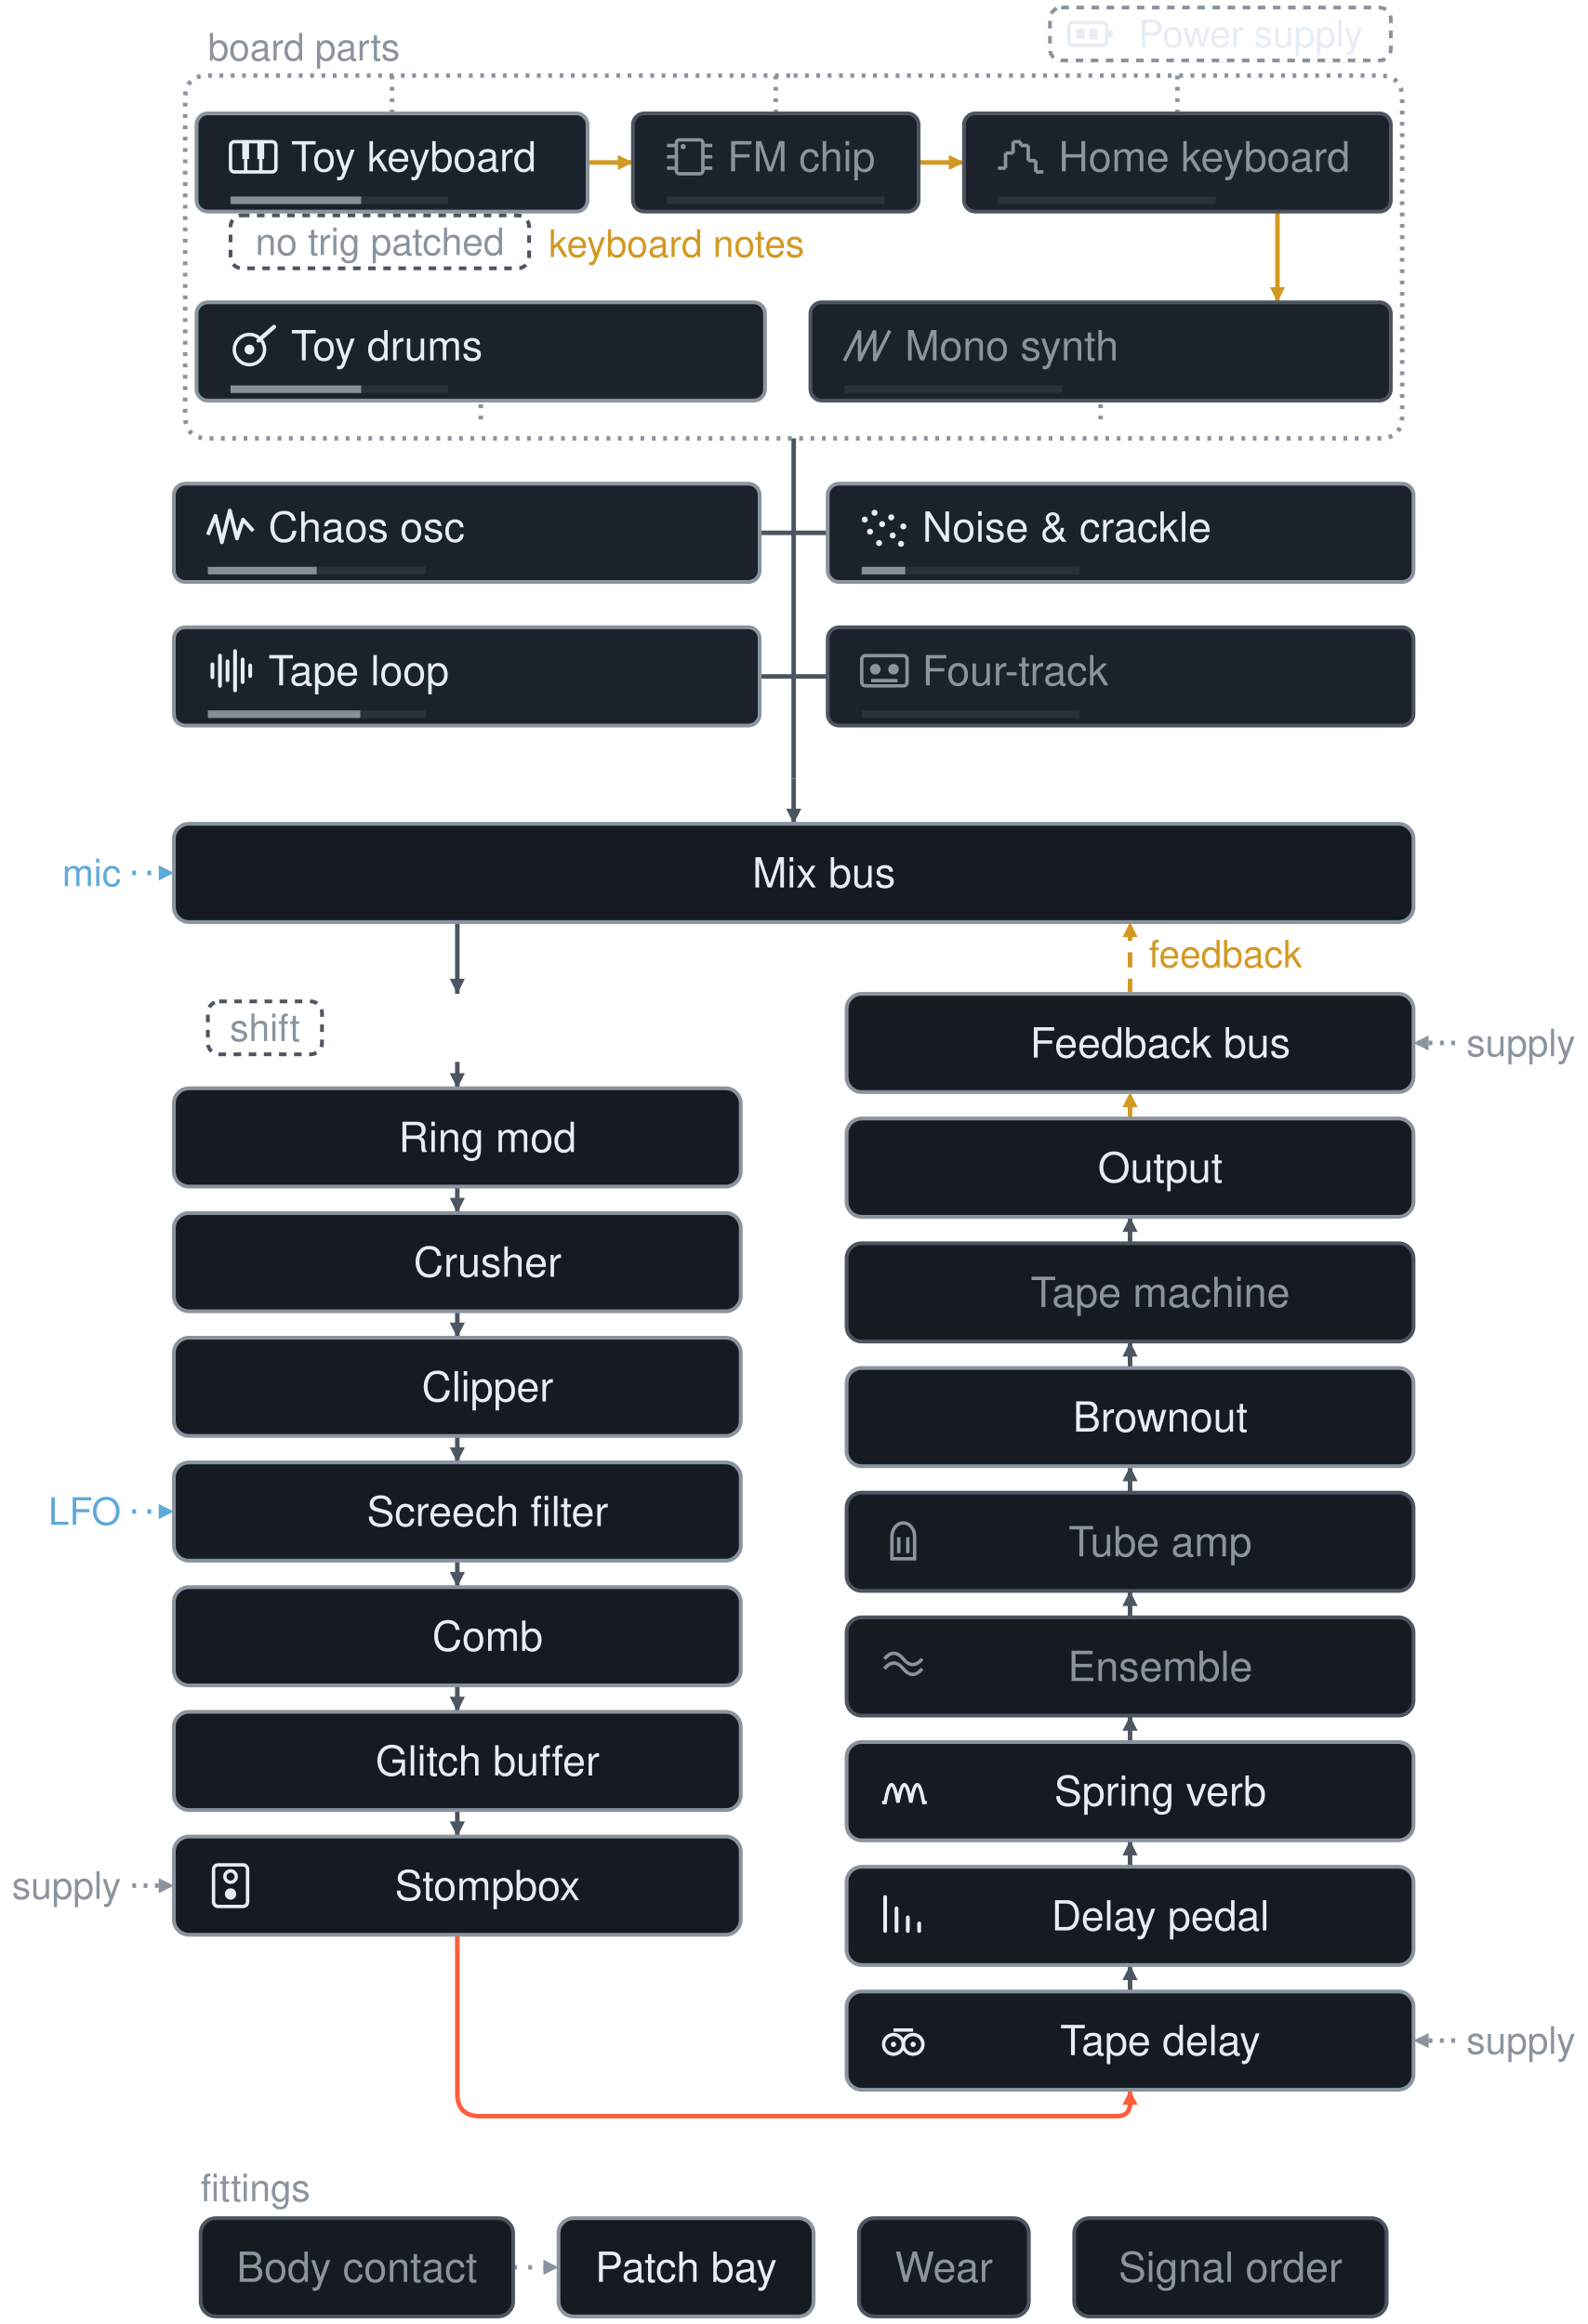
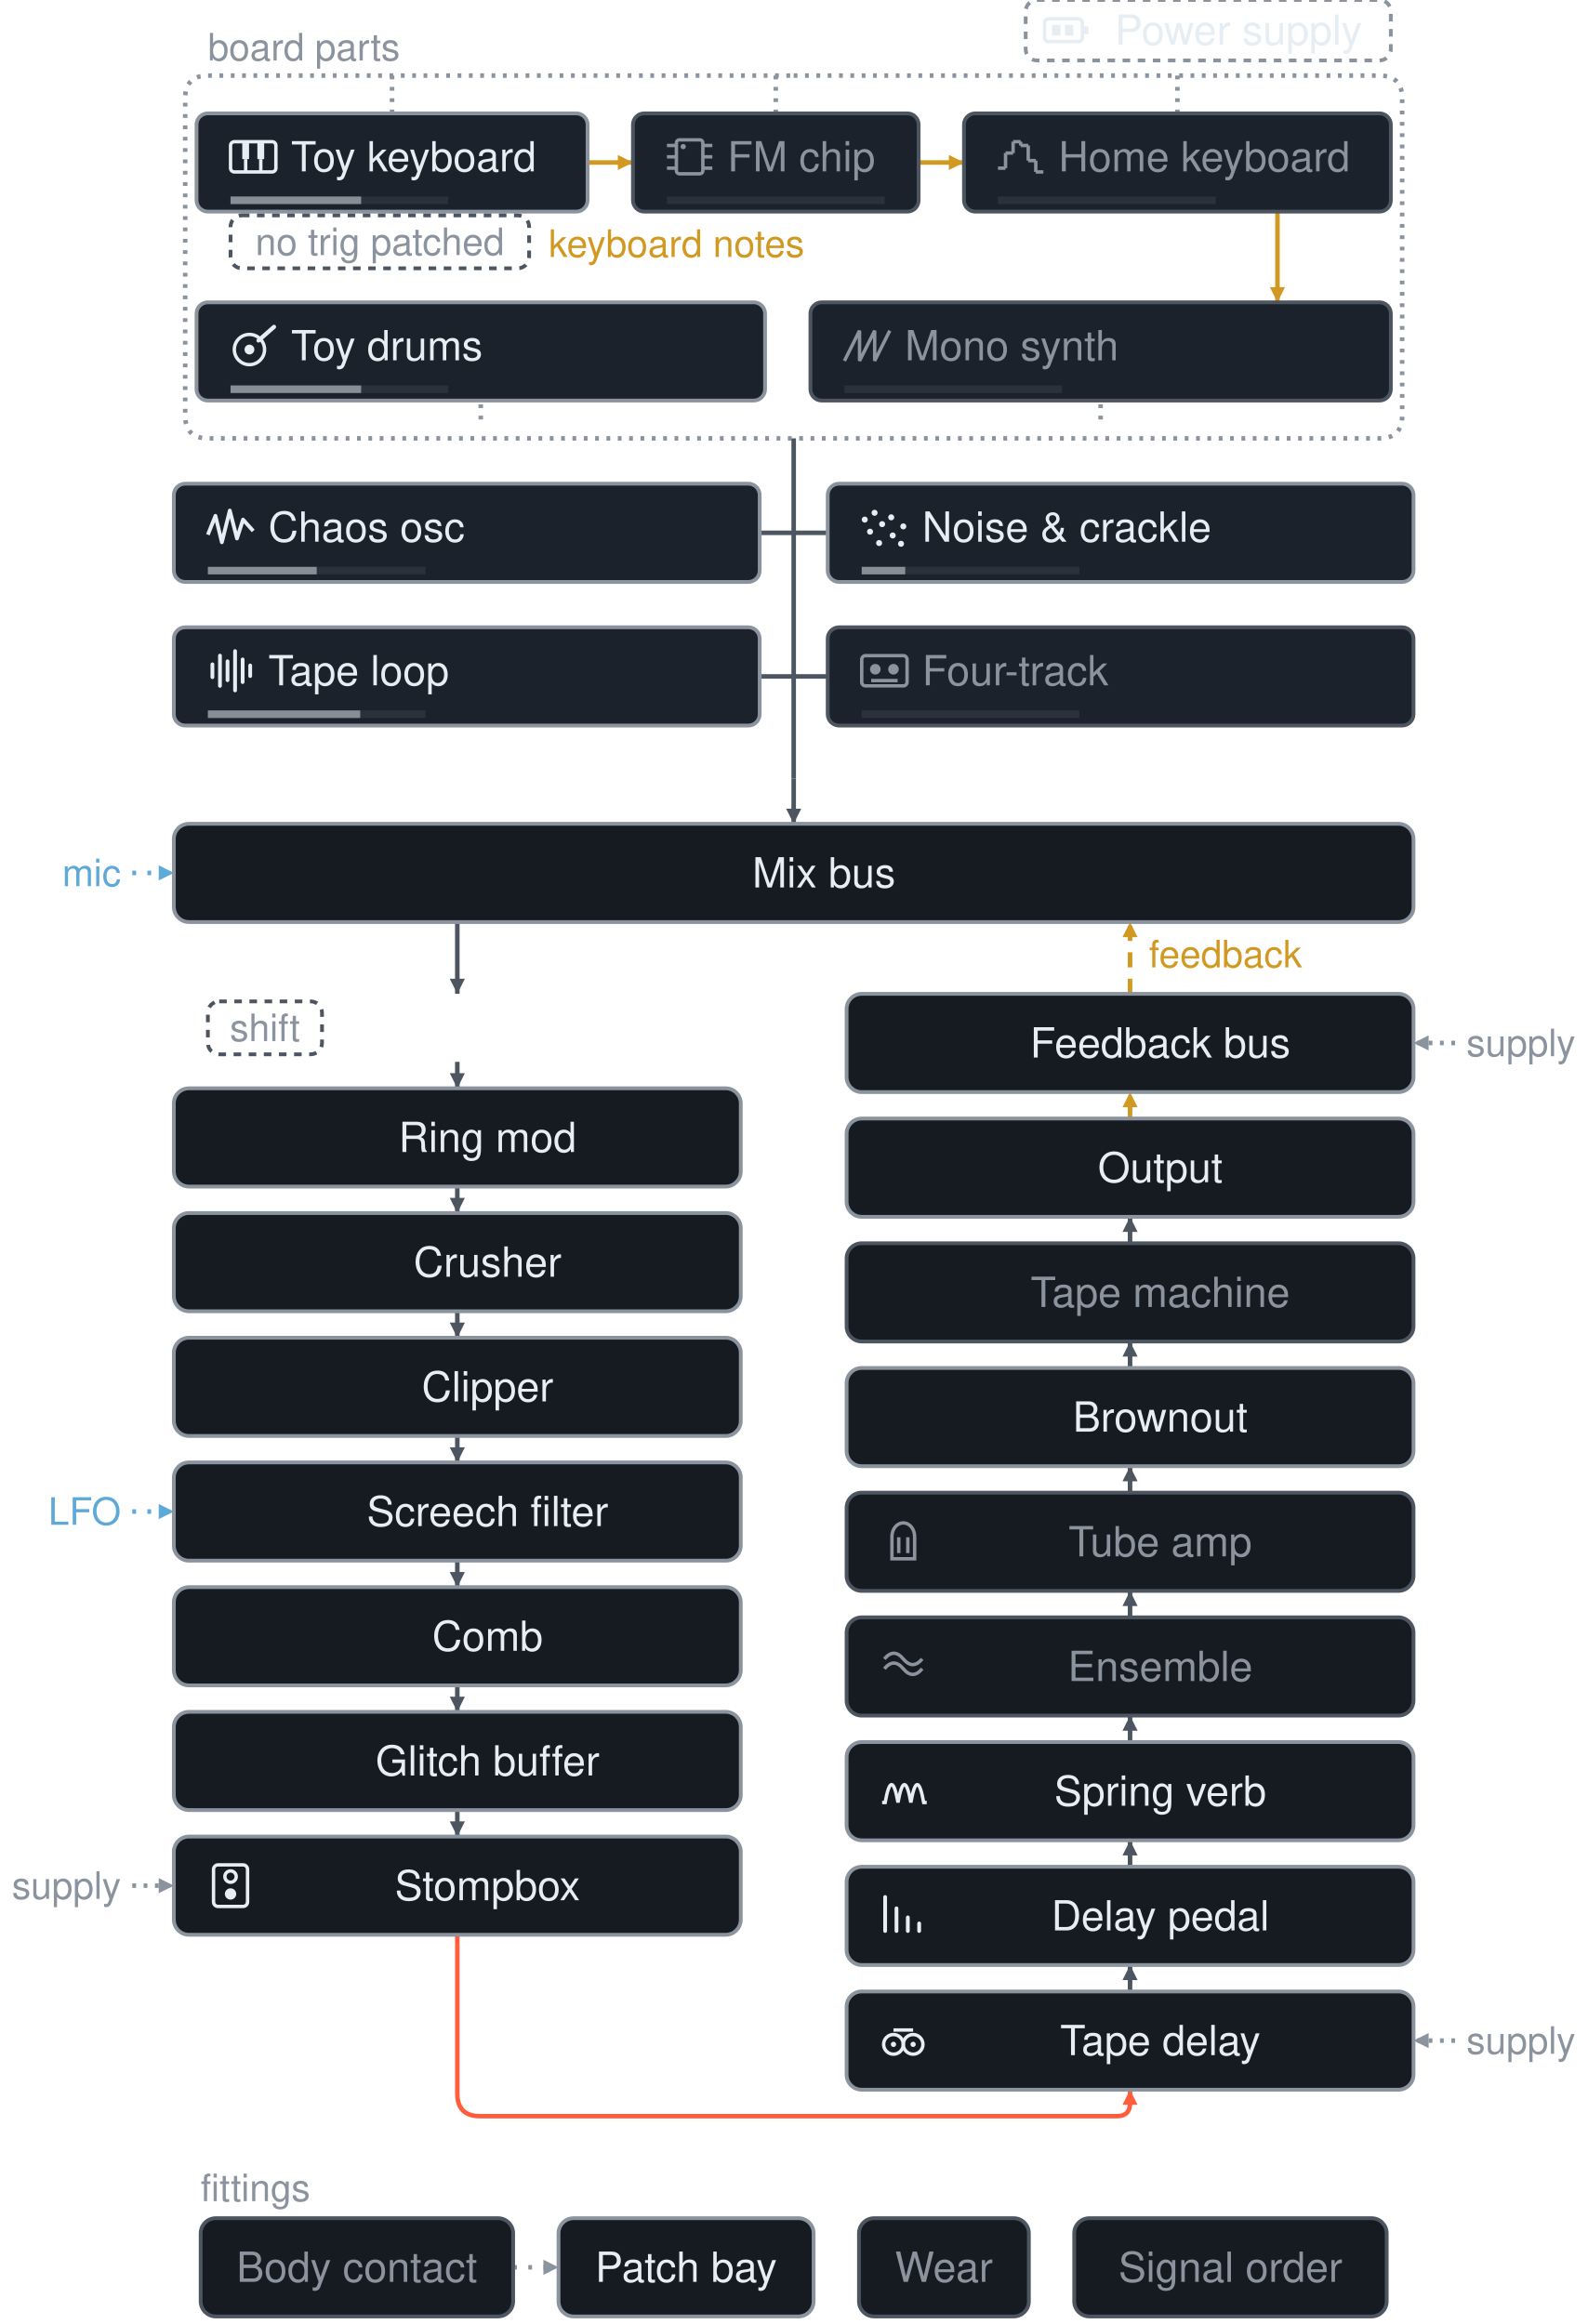
<svg xmlns="http://www.w3.org/2000/svg" viewBox="0 0 420 615" width="420" height="615" font-family="Helvetica, Arial, sans-serif">
  <g class="wire" data-wire="rail">
    <path class="line" d="M 210 20 L 365 20 Q 371 20 371 26 L 371 110 Q 371 116 365 116 L 55 116 Q 49 116 49 110 L 49 26 Q 49 20 55 20 L 210 20" fill="none" stroke="#8b949e" stroke-width="1.2" stroke-dasharray="1 2" />
    <path class="head" d="" fill="#8b949e" />
  </g>
  <g class="wire" data-wire="rail-Toy_keyboard">
    <path class="line" d="M 103.73 20 L 103.73 30" fill="none" stroke="#8b949e" stroke-width="1.2" stroke-dasharray="1 2" />
    <path class="head" d="" fill="#8b949e" />
  </g>
  <g class="wire" data-wire="rail-Toy_drums">
    <path class="line" d="M 127.21 111 L 127.21 106" fill="none" stroke="#8b949e" stroke-width="1.2" stroke-dasharray="1 2" />
    <path class="head" d="" fill="#8b949e" />
  </g>
  <g class="wire" data-wire="rail-FM_chip">
    <path class="line" d="M 205.26 20 L 205.26 30" fill="none" stroke="#8b949e" stroke-width="1.2" stroke-dasharray="1 2" />
    <path class="head" d="" fill="#8b949e" />
  </g>
  <g class="wire" data-wire="rail-Home_keyboard">
    <path class="line" d="M 311.53 20 L 311.53 30" fill="none" stroke="#8b949e" stroke-width="1.2" stroke-dasharray="1 2" />
    <path class="head" d="" fill="#8b949e" />
  </g>
  <g class="wire" data-wire="rail-Mono_synth">
    <path class="line" d="M 291.21 111 L 291.21 106" fill="none" stroke="#8b949e" stroke-width="1.2" stroke-dasharray="1 2" />
    <path class="head" d="" fill="#8b949e" />
  </g>
  <g class="wire" data-wire="key-line">
    <path class="line" d="M 155.47 43 L 167.47 43" fill="none" stroke="#d29922" stroke-width="1.2" />
    <path class="head" d="M 167.47 43 L 163.47 45 L 163.47 41 Z" fill="#d29922" />
    <text x="179" y="68" fill="#d29922" font-size="10" text-anchor="middle">keyboard notes</text>
  </g>
  <g class="wire" data-wire="key-line-pcm">
    <path class="line" d="M 243.06 43 L 255.06 43" fill="none" stroke="#d29922" stroke-width="1.2" />
    <path class="head" d="M 255.06 43 L 251.06 45 L 251.06 41 Z" fill="#d29922" />
  </g>
  <g class="wire" data-wire="key-line-mono">
    <path class="line" d="M 338 56 L 338 80" fill="none" stroke="#d29922" stroke-width="1.2" />
    <path class="head" d="M 338 80 L 336 76 L 340 76 Z" fill="#d29922" />
  </g>
  <g class="wire" data-wire="board-out">
    <path class="line" d="M 210 116 L 210 206" fill="none" stroke="#4d5560" stroke-width="1.2" />
    <path class="head" d="" fill="#4d5560" />
  </g>
  <g class="wire" data-wire="Chaos_osc-out">
    <path class="line" d="M 201 141 L 210 141" fill="none" stroke="#4d5560" stroke-width="1.2" />
    <path class="head" d="" fill="#4d5560" />
  </g>
  <g class="wire" data-wire="Noise_crackle-out">
    <path class="line" d="M 219 141 L 210 141" fill="none" stroke="#4d5560" stroke-width="1.2" />
    <path class="head" d="" fill="#4d5560" />
  </g>
  <g class="wire" data-wire="Tape_loop-out">
    <path class="line" d="M 201 179 L 210 179" fill="none" stroke="#4d5560" stroke-width="1.2" />
    <path class="head" d="" fill="#4d5560" />
  </g>
  <g class="wire" data-wire="Four_track-out">
    <path class="line" d="M 219 179 L 210 179" fill="none" stroke="#4d5560" stroke-width="1.2" />
    <path class="head" d="" fill="#4d5560" />
  </g>
  <g class="wire" data-wire="collect-mix">
    <path class="line" d="M 210 206 L 210 218" fill="none" stroke="#4d5560" stroke-width="1.2" />
    <path class="head" d="M 210 218 L 208 214 L 212 214 Z" fill="#4d5560" />
  </g>
  <g class="wire" data-wire="mix-path">
    <path class="line" d="M 121 244 L 121 263" fill="none" stroke="#4d5560" stroke-width="1.2" />
    <path class="head" d="M 121 263 L 119 259 L 123 259 Z" fill="#4d5560" />
  </g>
  <g class="wire" data-wire="rack-Ring_mod">
    <path class="line" d="M 121 281 L 121 288" fill="none" stroke="#4d5560" stroke-width="1.2" />
    <path class="head" d="M 121 288 L 119 284 L 123 284 Z" fill="#4d5560" />
  </g>
  <g class="wire" data-wire="Ring_mod-Crusher">
    <path class="line" d="M 121 314 L 121 321" fill="none" stroke="#4d5560" stroke-width="1.2" />
    <path class="head" d="M 121 321 L 119 317 L 123 317 Z" fill="#4d5560" />
  </g>
  <g class="wire" data-wire="Crusher-Clipper">
    <path class="line" d="M 121 347 L 121 354" fill="none" stroke="#4d5560" stroke-width="1.2" />
    <path class="head" d="M 121 354 L 119 350 L 123 350 Z" fill="#4d5560" />
  </g>
  <g class="wire" data-wire="Clipper-Screech_filter">
    <path class="line" d="M 121 380 L 121 387" fill="none" stroke="#4d5560" stroke-width="1.2" />
    <path class="head" d="M 121 387 L 119 383 L 123 383 Z" fill="#4d5560" />
  </g>
  <g class="wire" data-wire="Screech_filter-Comb">
    <path class="line" d="M 121 413 L 121 420" fill="none" stroke="#4d5560" stroke-width="1.2" />
    <path class="head" d="M 121 420 L 119 416 L 123 416 Z" fill="#4d5560" />
  </g>
  <g class="wire" data-wire="Comb-Glitch_buffer">
    <path class="line" d="M 121 446 L 121 453" fill="none" stroke="#4d5560" stroke-width="1.2" />
    <path class="head" d="M 121 453 L 119 449 L 123 449 Z" fill="#4d5560" />
  </g>
  <g class="wire" data-wire="Glitch_buffer-Stompbox">
    <path class="line" d="M 121 479 L 121 486" fill="none" stroke="#4d5560" stroke-width="1.2" />
    <path class="head" d="M 121 486 L 119 482 L 123 482 Z" fill="#4d5560" />
  </g>
  <g class="wire" data-wire="Tape_delay-Delay_pedal">
    <path class="line" d="M 299 527 L 299 520" fill="none" stroke="#4d5560" stroke-width="1.2" />
    <path class="head" d="M 299 520 L 301 524 L 297 524 Z" fill="#4d5560" />
  </g>
  <g class="wire" data-wire="Delay_pedal-Spring_verb">
    <path class="line" d="M 299 494 L 299 487" fill="none" stroke="#4d5560" stroke-width="1.2" />
    <path class="head" d="M 299 487 L 301 491 L 297 491 Z" fill="#4d5560" />
  </g>
  <g class="wire" data-wire="Spring_verb-Ensemble">
    <path class="line" d="M 299 461 L 299 454" fill="none" stroke="#4d5560" stroke-width="1.2" />
    <path class="head" d="M 299 454 L 301 458 L 297 458 Z" fill="#4d5560" />
  </g>
  <g class="wire" data-wire="Ensemble-Tube_amp">
    <path class="line" d="M 299 428 L 299 421" fill="none" stroke="#4d5560" stroke-width="1.2" />
    <path class="head" d="M 299 421 L 301 425 L 297 425 Z" fill="#4d5560" />
  </g>
  <g class="wire" data-wire="Tube_amp-Brownout">
    <path class="line" d="M 299 395 L 299 388" fill="none" stroke="#4d5560" stroke-width="1.2" />
    <path class="head" d="M 299 388 L 301 392 L 297 392 Z" fill="#4d5560" />
  </g>
  <g class="wire" data-wire="Brownout-Tape_machine">
    <path class="line" d="M 299 362 L 299 355" fill="none" stroke="#4d5560" stroke-width="1.2" />
    <path class="head" d="M 299 355 L 301 359 L 297 359 Z" fill="#4d5560" />
  </g>
  <g class="wire" data-wire="Tape_machine-Output">
    <path class="line" d="M 299 329 L 299 322" fill="none" stroke="#4d5560" stroke-width="1.2" />
    <path class="head" d="M 299 322 L 301 326 L 297 326 Z" fill="#4d5560" />
  </g>
  <g class="wire" data-wire="fold">
    <path class="line" d="M 121 512 L 121 554 Q 121 560 127 560 L 295.5 560 Q 299 560 299 556.5 L 299 553" fill="none" stroke="#ff5d3b" stroke-width="1.2" />
    <path class="head" d="M 299 553 L 301 557 L 297 557 Z" fill="#ff5d3b" />
  </g>
  <g class="wire" data-wire="fb-out">
    <path class="line" d="M 299 296 L 299 289" fill="none" stroke="#d29922" stroke-width="1.2" stroke-dasharray="4 3" />
    <path class="head" d="M 299 289 L 301 293 L 297 293 Z" fill="#d29922" />
  </g>
  <g class="wire" data-wire="fb-home">
    <path class="line" d="M 299 263 L 299 244" fill="none" stroke="#d29922" stroke-width="1.2" stroke-dasharray="4 3" />
    <path class="head" d="M 299 244 L 301 248 L 297 248 Z" fill="#d29922" />
    <text x="304" y="256" fill="#d29922" font-size="10" text-anchor="start">feedback</text>
  </g>
  <g class="wire" data-wire="pad-bay">
    <path class="line" d="M 135.78 600 L 147.78 600" fill="none" stroke="#8b949e" stroke-width="1.2" stroke-dasharray="1 3" />
    <path class="head" d="M 147.78 600 L 143.78 602 L 143.78 598 Z" fill="#8b949e" />
  </g>
  <g class="wire" data-wire="mic-wire">
    <path class="line" d="M 35 231 L 46 231" fill="none" stroke="#5ea9d8" stroke-width="1.2" stroke-dasharray="1 3" />
    <path class="head" d="M 46 231 L 42 233 L 42 229 Z" fill="#5ea9d8" />
  </g>
  <g class="wire" data-wire="rail-Feedback_bus-wire">
    <path class="line" d="M 385 276 L 374 276" fill="none" stroke="#8b949e" stroke-width="1.2" stroke-dasharray="1 2" />
    <path class="head" d="M 374 276 L 378 274 L 378 278 Z" fill="#8b949e" />
  </g>
  <g class="wire" data-wire="wire0-wire">
    <path class="line" d="M 35 400 L 46 400" fill="none" stroke="#5ea9d8" stroke-width="1.2" stroke-dasharray="1 3" />
    <path class="head" d="M 46 400 L 42 402 L 42 398 Z" fill="#5ea9d8" />
  </g>
  <g class="wire" data-wire="rail-Stompbox-wire">
    <path class="line" d="M 35 499 L 46 499" fill="none" stroke="#8b949e" stroke-width="1.2" stroke-dasharray="1 2" />
    <path class="head" d="M 46 499 L 42 501 L 42 497 Z" fill="#8b949e" />
  </g>
  <g class="wire" data-wire="rail-Tape_delay-wire">
    <path class="line" d="M 385 540 L 374 540" fill="none" stroke="#8b949e" stroke-width="1.2" stroke-dasharray="1 2" />
    <path class="head" d="M 374 540 L 378 538 L 378 542 Z" fill="#8b949e" />
  </g>
  <g class="node">
    <text x="55" y="16" fill="#8b949e" font-size="10" text-anchor="start">board parts</text>
  </g>
  <g class="node">
    <rect class="box" x="52" y="30" width="103.467" height="26" rx="3" fill="#1c222b" stroke="#8b949e" stroke-width="1" />
    <g class="glyph">
      <rect x="61" y="37.5" width="12" height="8" rx="1" fill="none" stroke="#e6edf3" stroke-width="0.9" />
      <path d="M 65 42.1 V 45.5 M 69 42.1 V 45.5" stroke="#e6edf3" stroke-width="0.9" />
      <rect x="64.1" y="37.5" width="1.8" height="4.6" fill="#e6edf3" />
      <rect x="68.1" y="37.5" width="1.8" height="4.6" fill="#e6edf3" />
    </g>
    <text x="77" y="45.35" fill="#e6edf3" font-size="11" text-anchor="start">Toy keyboard</text>
    <rect x="61" y="52" width="57.592" height="2" fill="#4d5560" fill-opacity="0.3" />
    <rect x="61" y="52" width="34.555" height="2" fill="#e6edf3" fill-opacity="0.5" />
  </g>
  <g class="node">
    <rect class="box" x="52" y="80" width="150.427" height="26" rx="3" fill="#1c222b" stroke="#8b949e" stroke-width="1" />
    <g class="glyph">
      <circle cx="66" cy="92.5" r="4" fill="none" stroke="#e6edf3" stroke-width="0.9" />
      <circle cx="66" cy="92.5" r="1.3" fill="#e6edf3" />
      <path d="M 72.5 86.5 L 68.4 90.1" stroke="#e6edf3" stroke-width="1.1" stroke-linecap="round" />
    </g>
    <text x="77" y="95.35" fill="#e6edf3" font-size="11" text-anchor="start">Toy drums</text>
    <rect x="61" y="102" width="57.592" height="2" fill="#4d5560" fill-opacity="0.3" />
    <rect x="61" y="102" width="34.555" height="2" fill="#e6edf3" fill-opacity="0.5" />
  </g>
  <g class="node">
    <rect class="box" x="167.467" y="30" width="75.592" height="26" rx="3" fill="#1c222b" stroke="#4d5560" stroke-width="1" />
    <g class="glyph">
      <rect x="178.967" y="37" width="7" height="9" rx="0.8" fill="none" stroke="#8b949e" stroke-width="0.9" />
      <path d="M 176.467 38.5 h 2.5 M 185.967 38.5 h 2.5 M 176.467 41.5 h 2.5 M 185.967 41.5 h 2.5 M 176.467 44.5 h 2.5 M 185.967 44.5 h 2.5" stroke="#8b949e" stroke-width="0.9" />
      <circle cx="180.767" cy="38.8" r="0.7" fill="#8b949e" />
    </g>
    <text x="192.467" y="45.35" fill="#8b949e" font-size="11" text-anchor="start">FM chip</text>
    <rect x="176.467" y="52" width="57.592" height="2" fill="#4d5560" fill-opacity="0.3" />
  </g>
  <g class="node">
    <rect class="box" x="255.058" y="30" width="112.942" height="26" rx="3" fill="#1c222b" stroke="#4d5560" stroke-width="1" />
    <g class="glyph">
      <path d="M 264.058 44.5 h 2 M 266.058 40.5 h 2 M 268.058 37.5 h 2 M 270.058 38.5 h 2 M 272.058 42.5 h 2 M 274.058 45.5 h 2 M 266.058 44.5 V 40.5 M 268.058 40.5 V 37.5 M 270.058 37.5 V 38.5 M 272.058 38.5 V 42.5 M 274.058 42.5 V 45.5" fill="none" stroke="#8b949e" stroke-width="0.9" stroke-linejoin="miter" />
    </g>
    <text x="280.058" y="45.35" fill="#8b949e" font-size="11" text-anchor="start">Home keyboard</text>
    <rect x="264.058" y="52" width="57.592" height="2" fill="#4d5560" fill-opacity="0.3" />
  </g>
  <g class="node">
    <rect class="box" x="214.427" y="80" width="153.573" height="26" rx="3" fill="#1c222b" stroke="#4d5560" stroke-width="1" />
    <g class="glyph">
      <path d="M 223.427 95.5 L 227.427 87.5 V 95.5 L 231.427 87.5 V 95.5 L 235.427 87.5" fill="none" stroke="#8b949e" stroke-width="0.9" stroke-linejoin="miter" />
    </g>
    <text x="239.427" y="95.35" fill="#8b949e" font-size="11" text-anchor="start">Mono synth</text>
    <rect x="223.427" y="102" width="57.592" height="2" fill="#4d5560" fill-opacity="0.3" />
  </g>
  <g class="node">
    <rect class="box" x="46" y="128" width="155" height="26" rx="3" fill="#1c222b" stroke="#8b949e" stroke-width="1" />
    <g class="glyph">
      <path d="M 55 141.5 L 57 136.5 L 58.7 143.5 L 60.8 135.1 L 62.7 142.5 L 64.3 137.5 L 67 140.5" fill="none" stroke="#e6edf3" stroke-width="1" stroke-linejoin="round" />
    </g>
    <text x="71" y="143.35" fill="#e6edf3" font-size="11" text-anchor="start">Chaos osc</text>
    <rect x="55" y="150" width="57.592" height="2" fill="#4d5560" fill-opacity="0.3" />
    <rect x="55" y="150" width="28.796" height="2" fill="#e6edf3" fill-opacity="0.5" />
  </g>
  <g class="node">
    <rect class="box" x="219" y="128" width="155" height="26" rx="3" fill="#1c222b" stroke="#8b949e" stroke-width="1" />
    <g class="glyph">
      <path d="M 228.8 136.7 a 0.8 0.8 0 1 0 0.01 0 M 231.4 134.9 a 0.8 0.8 0 1 0 0.01 0 M 230.2 139.9 a 0.8 0.8 0 1 0 0.01 0 M 233.4 137.9 a 0.8 0.8 0 1 0 0.01 0 M 232.6 142.9 a 0.8 0.8 0 1 0 0.01 0 M 235.8 136.1 a 0.8 0.8 0 1 0 0.01 0 M 236.2 140.9 a 0.8 0.8 0 1 0 0.01 0 M 239 138.5 a 0.8 0.8 0 1 0 0.01 0 M 238.4 143.1 a 0.8 0.8 0 1 0 0.01 0" fill="#e6edf3" />
    </g>
    <text x="244" y="143.35" fill="#e6edf3" font-size="11" text-anchor="start">Noise &amp; crackle</text>
    <rect x="228" y="150" width="57.592" height="2" fill="#4d5560" fill-opacity="0.3" />
    <rect x="228" y="150" width="11.518" height="2" fill="#e6edf3" fill-opacity="0.5" />
  </g>
  <g class="node">
    <rect class="box" x="46" y="166" width="155" height="26" rx="3" fill="#1c222b" stroke="#8b949e" stroke-width="1" />
    <g class="glyph">
      <path d="M 56.2 175.8 v 3.4 M 58.2 173.5 v 8 M 60.2 175 v 5 M 62.2 172.3 v 10.4 M 64.2 174.5 v 6 M 66.2 176.1 v 2.8" stroke="#e6edf3" stroke-width="1" stroke-linecap="round" />
    </g>
    <text x="71" y="181.35" fill="#e6edf3" font-size="11" text-anchor="start">Tape loop</text>
    <rect x="55" y="188" width="57.592" height="2" fill="#4d5560" fill-opacity="0.3" />
    <rect x="55" y="188" width="40.314" height="2" fill="#e6edf3" fill-opacity="0.5" />
  </g>
  <g class="node">
    <rect class="box" x="219" y="166" width="155" height="26" rx="3" fill="#1c222b" stroke="#4d5560" stroke-width="1" />
    <g class="glyph">
      <rect x="228" y="173.5" width="12" height="8" rx="1" fill="none" stroke="#8b949e" stroke-width="0.9" />
      <circle cx="231.6" cy="177.1" r="1.4" fill="#8b949e" />
      <circle cx="236.4" cy="177.1" r="1.4" fill="#8b949e" />
      <path d="M 230.5 180.1 h 7" stroke="#8b949e" stroke-width="0.9" />
    </g>
    <text x="244" y="181.35" fill="#8b949e" font-size="11" text-anchor="start">Four-track</text>
    <rect x="228" y="188" width="57.592" height="2" fill="#4d5560" fill-opacity="0.3" />
  </g>
  <g class="node">
    <rect class="box" x="46" y="218" width="328" height="26" rx="4" fill="#161b22" stroke="#8b949e" stroke-width="1" />
    <text x="218" y="234.85" fill="#e6edf3" font-size="11" text-anchor="middle">Mix bus</text>
  </g>
  <g class="node" />
  <g class="node">
    <rect class="box" x="46" y="288" width="150" height="26" rx="4" fill="#161b22" stroke="#8b949e" stroke-width="1" />
    <text x="129" y="304.85" fill="#e6edf3" font-size="11" text-anchor="middle">Ring mod</text>
  </g>
  <g class="node">
    <rect class="box" x="46" y="321" width="150" height="26" rx="4" fill="#161b22" stroke="#8b949e" stroke-width="1" />
    <text x="129" y="337.85" fill="#e6edf3" font-size="11" text-anchor="middle">Crusher</text>
  </g>
  <g class="node">
    <rect class="box" x="46" y="354" width="150" height="26" rx="4" fill="#161b22" stroke="#8b949e" stroke-width="1" />
    <text x="129" y="370.85" fill="#e6edf3" font-size="11" text-anchor="middle">Clipper</text>
  </g>
  <g class="node">
    <rect class="box" x="46" y="387" width="150" height="26" rx="4" fill="#161b22" stroke="#8b949e" stroke-width="1" />
    <text x="129" y="403.85" fill="#e6edf3" font-size="11" text-anchor="middle">Screech filter</text>
  </g>
  <g class="node">
    <rect class="box" x="46" y="420" width="150" height="26" rx="4" fill="#161b22" stroke="#8b949e" stroke-width="1" />
    <text x="129" y="436.85" fill="#e6edf3" font-size="11" text-anchor="middle">Comb</text>
  </g>
  <g class="node">
    <rect class="box" x="46" y="453" width="150" height="26" rx="4" fill="#161b22" stroke="#8b949e" stroke-width="1" />
    <text x="129" y="469.85" fill="#e6edf3" font-size="11" text-anchor="middle">Glitch buffer</text>
  </g>
  <g class="node">
    <rect class="box" x="46" y="486" width="150" height="26" rx="4" fill="#161b22" stroke="#8b949e" stroke-width="1" />
    <g class="glyph">
      <rect x="56.5" y="493.5" width="9" height="11" rx="1.2" fill="none" stroke="#e6edf3" stroke-width="0.9" />
      <circle cx="61" cy="496.6" r="1.5" fill="none" stroke="#e6edf3" stroke-width="0.9" />
      <circle cx="61" cy="501.2" r="1.5" fill="#e6edf3" />
    </g>
    <text x="129" y="502.85" fill="#e6edf3" font-size="11" text-anchor="middle">Stompbox</text>
  </g>
  <g class="node">
    <rect class="box" x="224" y="527" width="150" height="26" rx="4" fill="#161b22" stroke="#8b949e" stroke-width="1" />
    <g class="glyph">
      <circle cx="236.4" cy="541" r="2.6" fill="none" stroke="#e6edf3" stroke-width="0.9" />
      <circle cx="236.4" cy="541" r="0.7" fill="#e6edf3" />
      <circle cx="241.6" cy="541" r="2.6" fill="none" stroke="#e6edf3" stroke-width="0.9" />
      <circle cx="241.6" cy="541" r="0.7" fill="#e6edf3" />
      <path d="M 236.4 537.2 H 241.6" stroke="#e6edf3" stroke-width="0.9" />
    </g>
    <text x="307" y="543.85" fill="#e6edf3" font-size="11" text-anchor="middle">Tape delay</text>
  </g>
  <g class="node">
    <rect class="box" x="224" y="494" width="150" height="26" rx="4" fill="#161b22" stroke="#8b949e" stroke-width="1" />
    <g class="glyph">
      <path d="M 234.2 511 v -9 M 237.2 511 v -6 M 240.2 511 v -3.6 M 243.2 511 v -2" stroke="#e6edf3" stroke-width="1" stroke-linecap="round" />
    </g>
    <text x="307" y="510.85" fill="#e6edf3" font-size="11" text-anchor="middle">Delay pedal</text>
  </g>
  <g class="node">
    <rect class="box" x="224" y="461" width="150" height="26" rx="4" fill="#161b22" stroke="#8b949e" stroke-width="1" />
    <g class="glyph">
      <path d="M 233.4 477 h 0.8 q 1.7 -9.5 3.4 0 q 1.7 -9.5 3.4 0 q 1.7 -9.5 3.4 0 h 0.8" fill="none" stroke="#e6edf3" stroke-width="0.9" />
    </g>
    <text x="307" y="477.85" fill="#e6edf3" font-size="11" text-anchor="middle">Spring verb</text>
  </g>
  <g class="node">
    <rect class="box" x="224" y="428" width="150" height="26" rx="4" fill="#161b22" stroke="#4d5560" stroke-width="1" />
    <g class="glyph">
      <path d="M 234 439 q 2.5 -3 5 0 q 2.5 3 5 0" fill="none" stroke="#8b949e" stroke-width="0.9" />
      <path d="M 234 441.6 q 2.5 -3 5 0 q 2.5 3 5 0" fill="none" stroke="#8b949e" stroke-width="0.9" />
    </g>
    <text x="307" y="444.85" fill="#8b949e" font-size="11" text-anchor="middle">Ensemble</text>
  </g>
  <g class="node">
    <rect class="box" x="224" y="395" width="150" height="26" rx="4" fill="#161b22" stroke="#4d5560" stroke-width="1" />
    <g class="glyph">
      <path d="M 236 412.5 V 406.6 a 3 3.6 0 0 1 6 0 V 412.5 z" fill="none" stroke="#8b949e" stroke-width="0.9" />
      <path d="M 237.8 411 V 406.8 M 240.2 411 V 406.8" fill="none" stroke="#8b949e" stroke-width="0.9" />
    </g>
    <text x="307" y="411.85" fill="#8b949e" font-size="11" text-anchor="middle">Tube amp</text>
  </g>
  <g class="node">
    <rect class="box" x="224" y="362" width="150" height="26" rx="4" fill="#161b22" stroke="#8b949e" stroke-width="1" />
    <text x="307" y="378.85" fill="#e6edf3" font-size="11" text-anchor="middle">Brownout</text>
  </g>
  <g class="node">
    <rect class="box" x="224" y="329" width="150" height="26" rx="4" fill="#161b22" stroke="#4d5560" stroke-width="1" />
    <text x="307" y="345.85" fill="#8b949e" font-size="11" text-anchor="middle">Tape machine</text>
  </g>
  <g class="node">
    <rect class="box" x="224" y="296" width="150" height="26" rx="4" fill="#161b22" stroke="#8b949e" stroke-width="1" />
    <text x="307" y="312.85" fill="#e6edf3" font-size="11" text-anchor="middle">Output</text>
  </g>
  <g class="node">
    <rect class="box" x="224" y="263" width="150" height="26" rx="4" fill="#161b22" stroke="#8b949e" stroke-width="1" />
    <text x="307" y="279.85" fill="#e6edf3" font-size="11" text-anchor="middle">Feedback bus</text>
  </g>
  <g class="node">
    <rect class="box" x="53.095" y="587" width="82.68" height="26" rx="4" fill="#161b22" stroke="#4d5560" stroke-width="1" />
    <text x="94.435" y="603.85" fill="#8b949e" font-size="11" text-anchor="middle">Body contact</text>
  </g>
  <g class="node">
    <rect class="box" x="147.775" y="587" width="67.5" height="26" rx="4" fill="#161b22" stroke="#8b949e" stroke-width="1" />
    <text x="181.525" y="603.85" fill="#e6edf3" font-size="11" text-anchor="middle">Patch bay</text>
  </g>
  <g class="node">
    <rect class="box" x="227.275" y="587" width="44.95" height="26" rx="4" fill="#161b22" stroke="#4d5560" stroke-width="1" />
    <text x="249.75" y="603.85" fill="#8b949e" font-size="11" text-anchor="middle">Wear</text>
  </g>
  <g class="node">
    <rect class="box" x="284.225" y="587" width="82.68" height="26" rx="4" fill="#161b22" stroke="#4d5560" stroke-width="1" />
    <text x="325.565" y="603.85" fill="#8b949e" font-size="11" text-anchor="middle">Signal order</text>
  </g>
  <g class="node">
    <rect class="box" x="55" y="265" width="30.2" height="14" rx="3" fill="none" stroke="#4d5560" stroke-dasharray="2 2" />
    <text x="70.1" y="275.5" fill="#8b949e" font-size="10" text-anchor="middle">shift</text>
  </g>
  <g class="node">
    <rect class="box" x="61" y="57" width="79" height="14" rx="3" fill="none" stroke="#4d5560" stroke-dasharray="2 2" />
    <text x="100.5" y="67.5" fill="#8b949e" font-size="10" text-anchor="middle">no trig patched</text>
  </g>
  <g class="node rail-chip">
-     <rect class="box" x="277.8" y="2" width="90.2" height="14" rx="3" fill="none" stroke="#8b949e" stroke-dasharray="2 2" />
-     <g class="glyph">
-       <rect x="282.8" y="6" width="10" height="6" rx="1" fill="none" stroke="#e6edf3" stroke-width="0.9" />
-       <rect x="292.8" y="8" width="1.6" height="2" fill="#e6edf3" />
-       <rect x="284.8" y="7.6" width="2.2" height="2.8" fill="#e6edf3" />
-       <rect x="288.2" y="7.6" width="2.2" height="2.8" fill="#e6edf3" />
-     </g>
-     <text x="330.9" y="12.5" fill="#e6edf3" font-size="10" text-anchor="middle">Power supply</text>
+     <rect class="box" x="271.38" y="0" width="96.62" height="16" rx="3" fill="none" stroke="#8b949e" stroke-dasharray="2 2" />
+     <g class="glyph">
+       <rect x="276.38" y="5" width="10" height="6" rx="1" fill="none" stroke="#e6edf3" stroke-width="0.9" />
+       <rect x="286.38" y="7" width="1.6" height="2" fill="#e6edf3" />
+       <rect x="278.38" y="6.6" width="2.2" height="2.8" fill="#e6edf3" />
+       <rect x="281.78" y="6.6" width="2.2" height="2.8" fill="#e6edf3" />
+     </g>
+     <text x="327.69" y="11.85" fill="#e6edf3" font-size="11" text-anchor="middle">Power supply</text>
  </g>
  <g class="tap">
    <text x="32" y="234.5" fill="#5ea9d8" font-size="10" text-anchor="end">mic</text>
  </g>
  <g class="tap">
    <text x="388" y="279.5" fill="#8b949e" font-size="10" text-anchor="start">supply</text>
  </g>
  <g class="tap">
    <text x="32" y="403.5" fill="#5ea9d8" font-size="10" text-anchor="end">LFO</text>
  </g>
  <g class="tap">
    <text x="32" y="502.5" fill="#8b949e" font-size="10" text-anchor="end">supply</text>
  </g>
  <g class="tap">
    <text x="388" y="543.5" fill="#8b949e" font-size="10" text-anchor="start">supply</text>
  </g>
  <g class="tap">
    <text x="53.095" y="582.5" fill="#8b949e" font-size="10" text-anchor="start">fittings</text>
  </g>
</svg>
